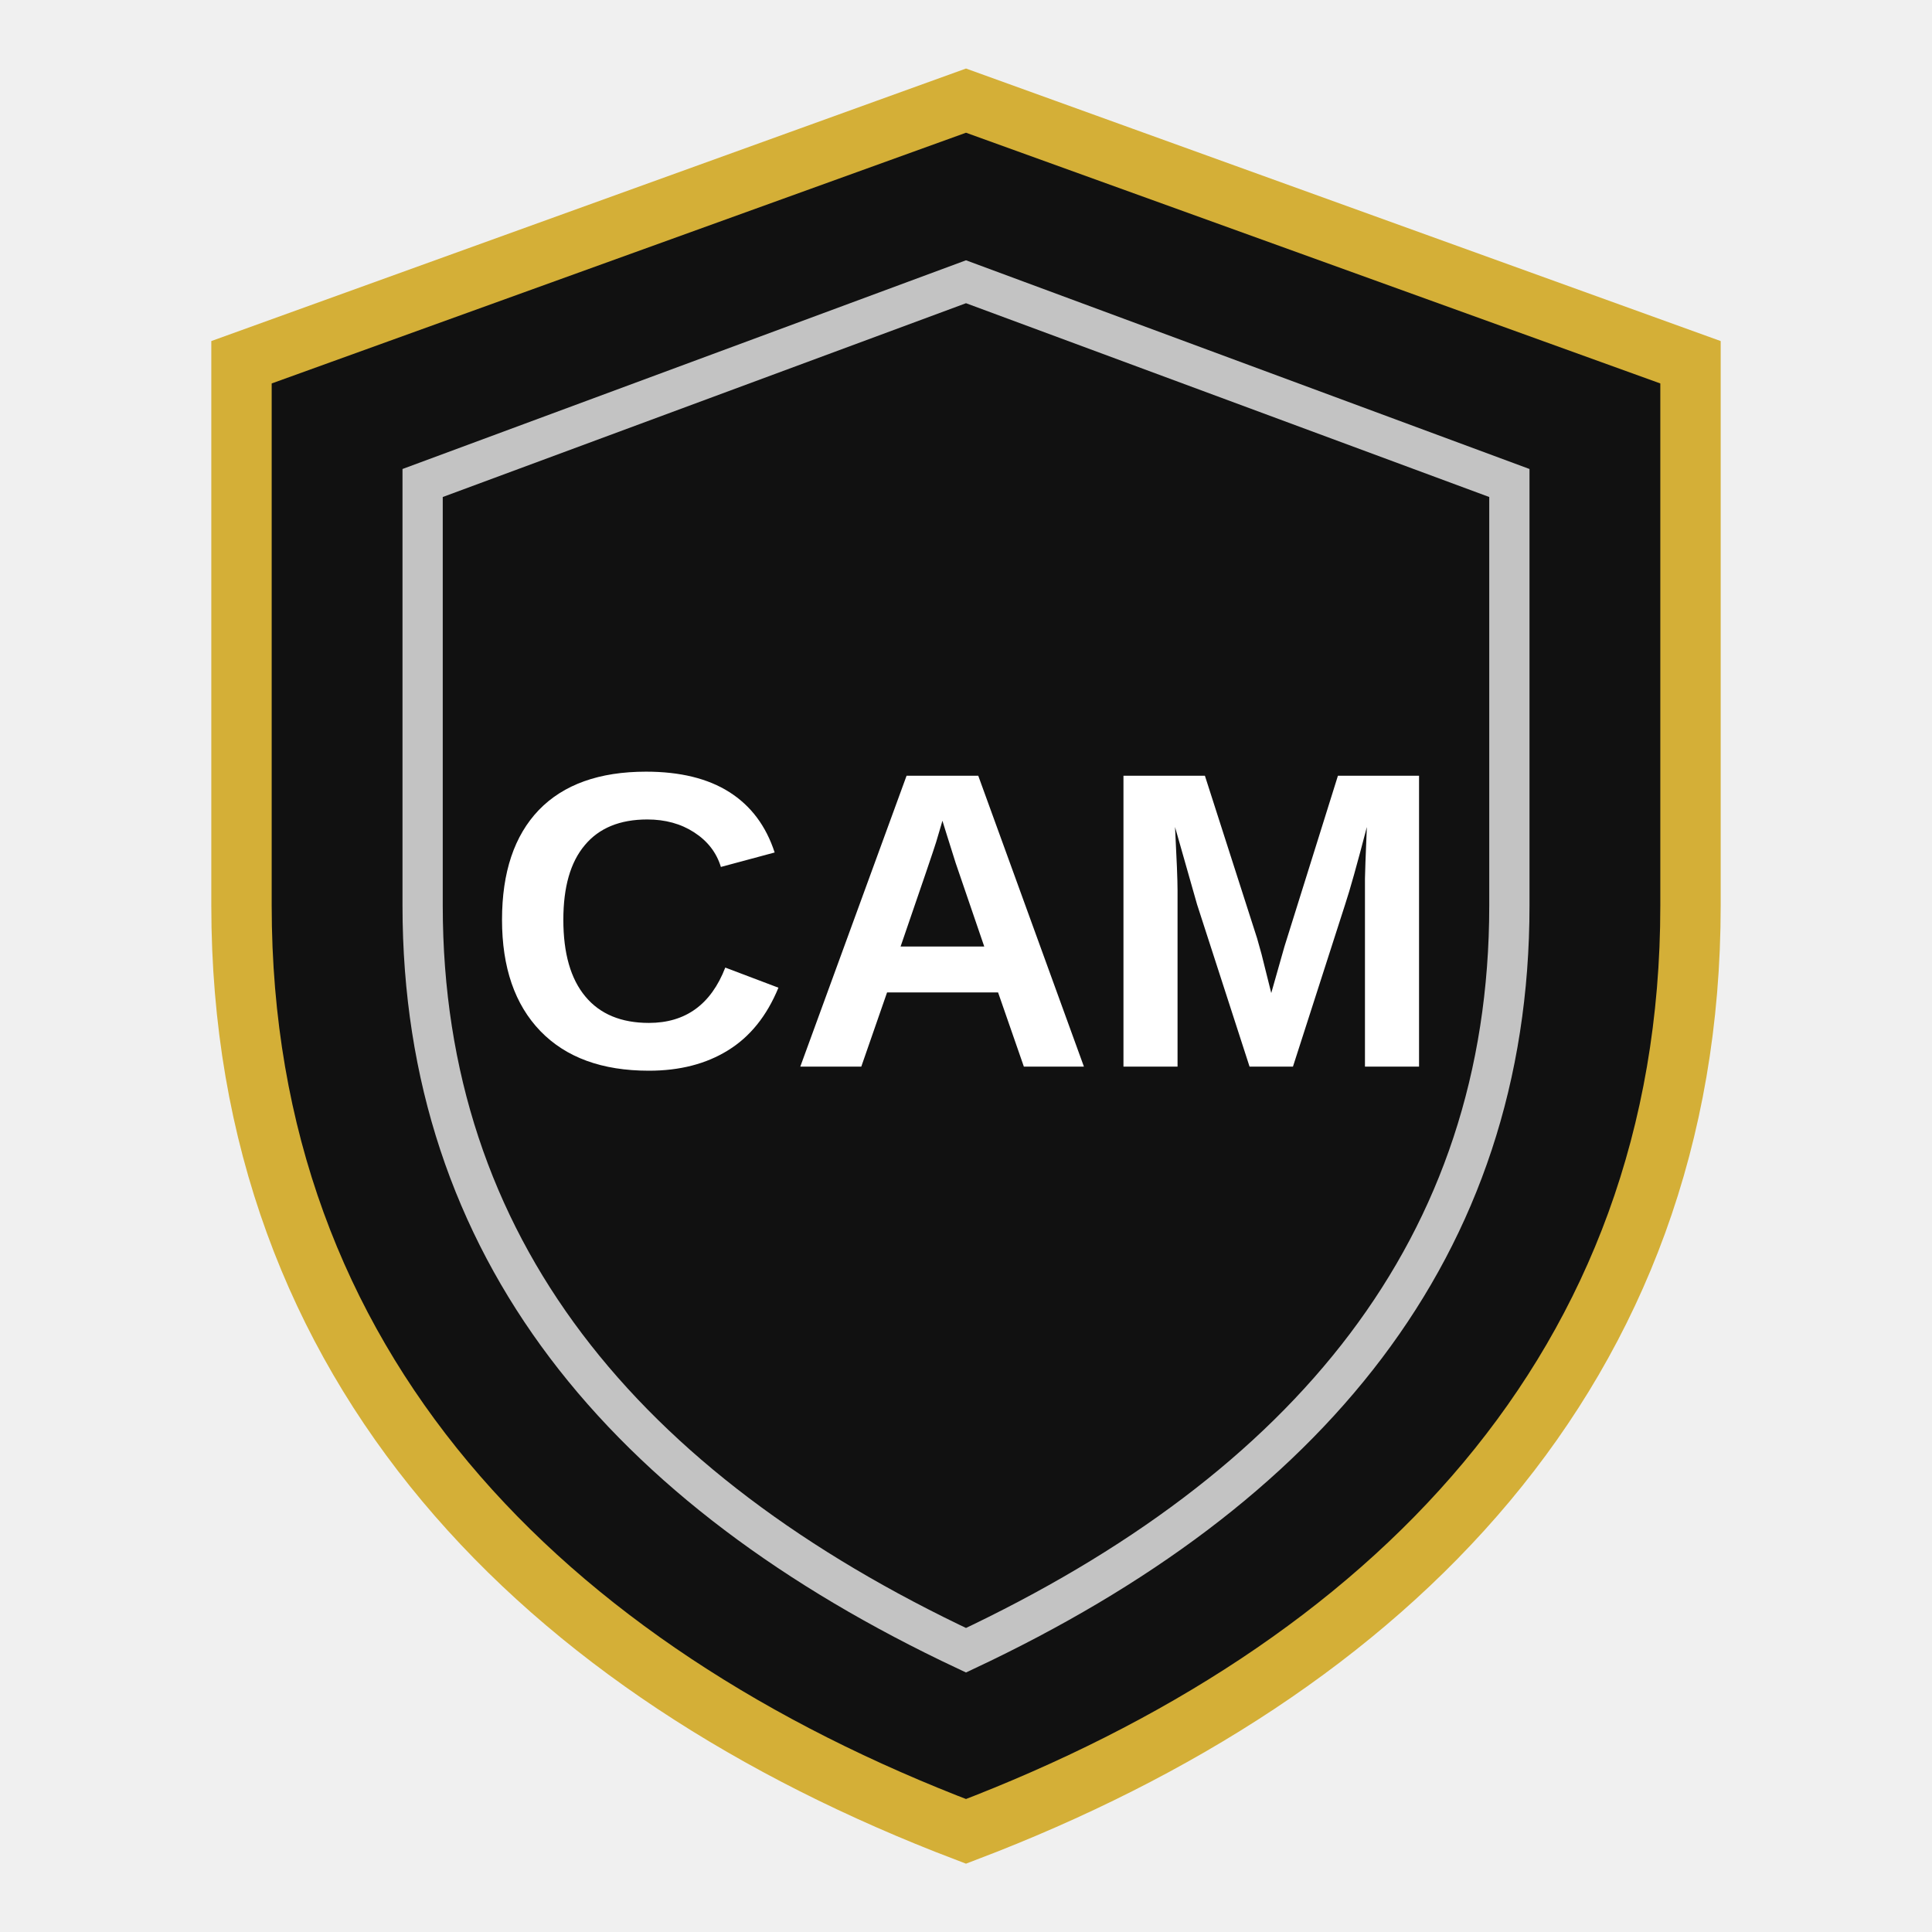
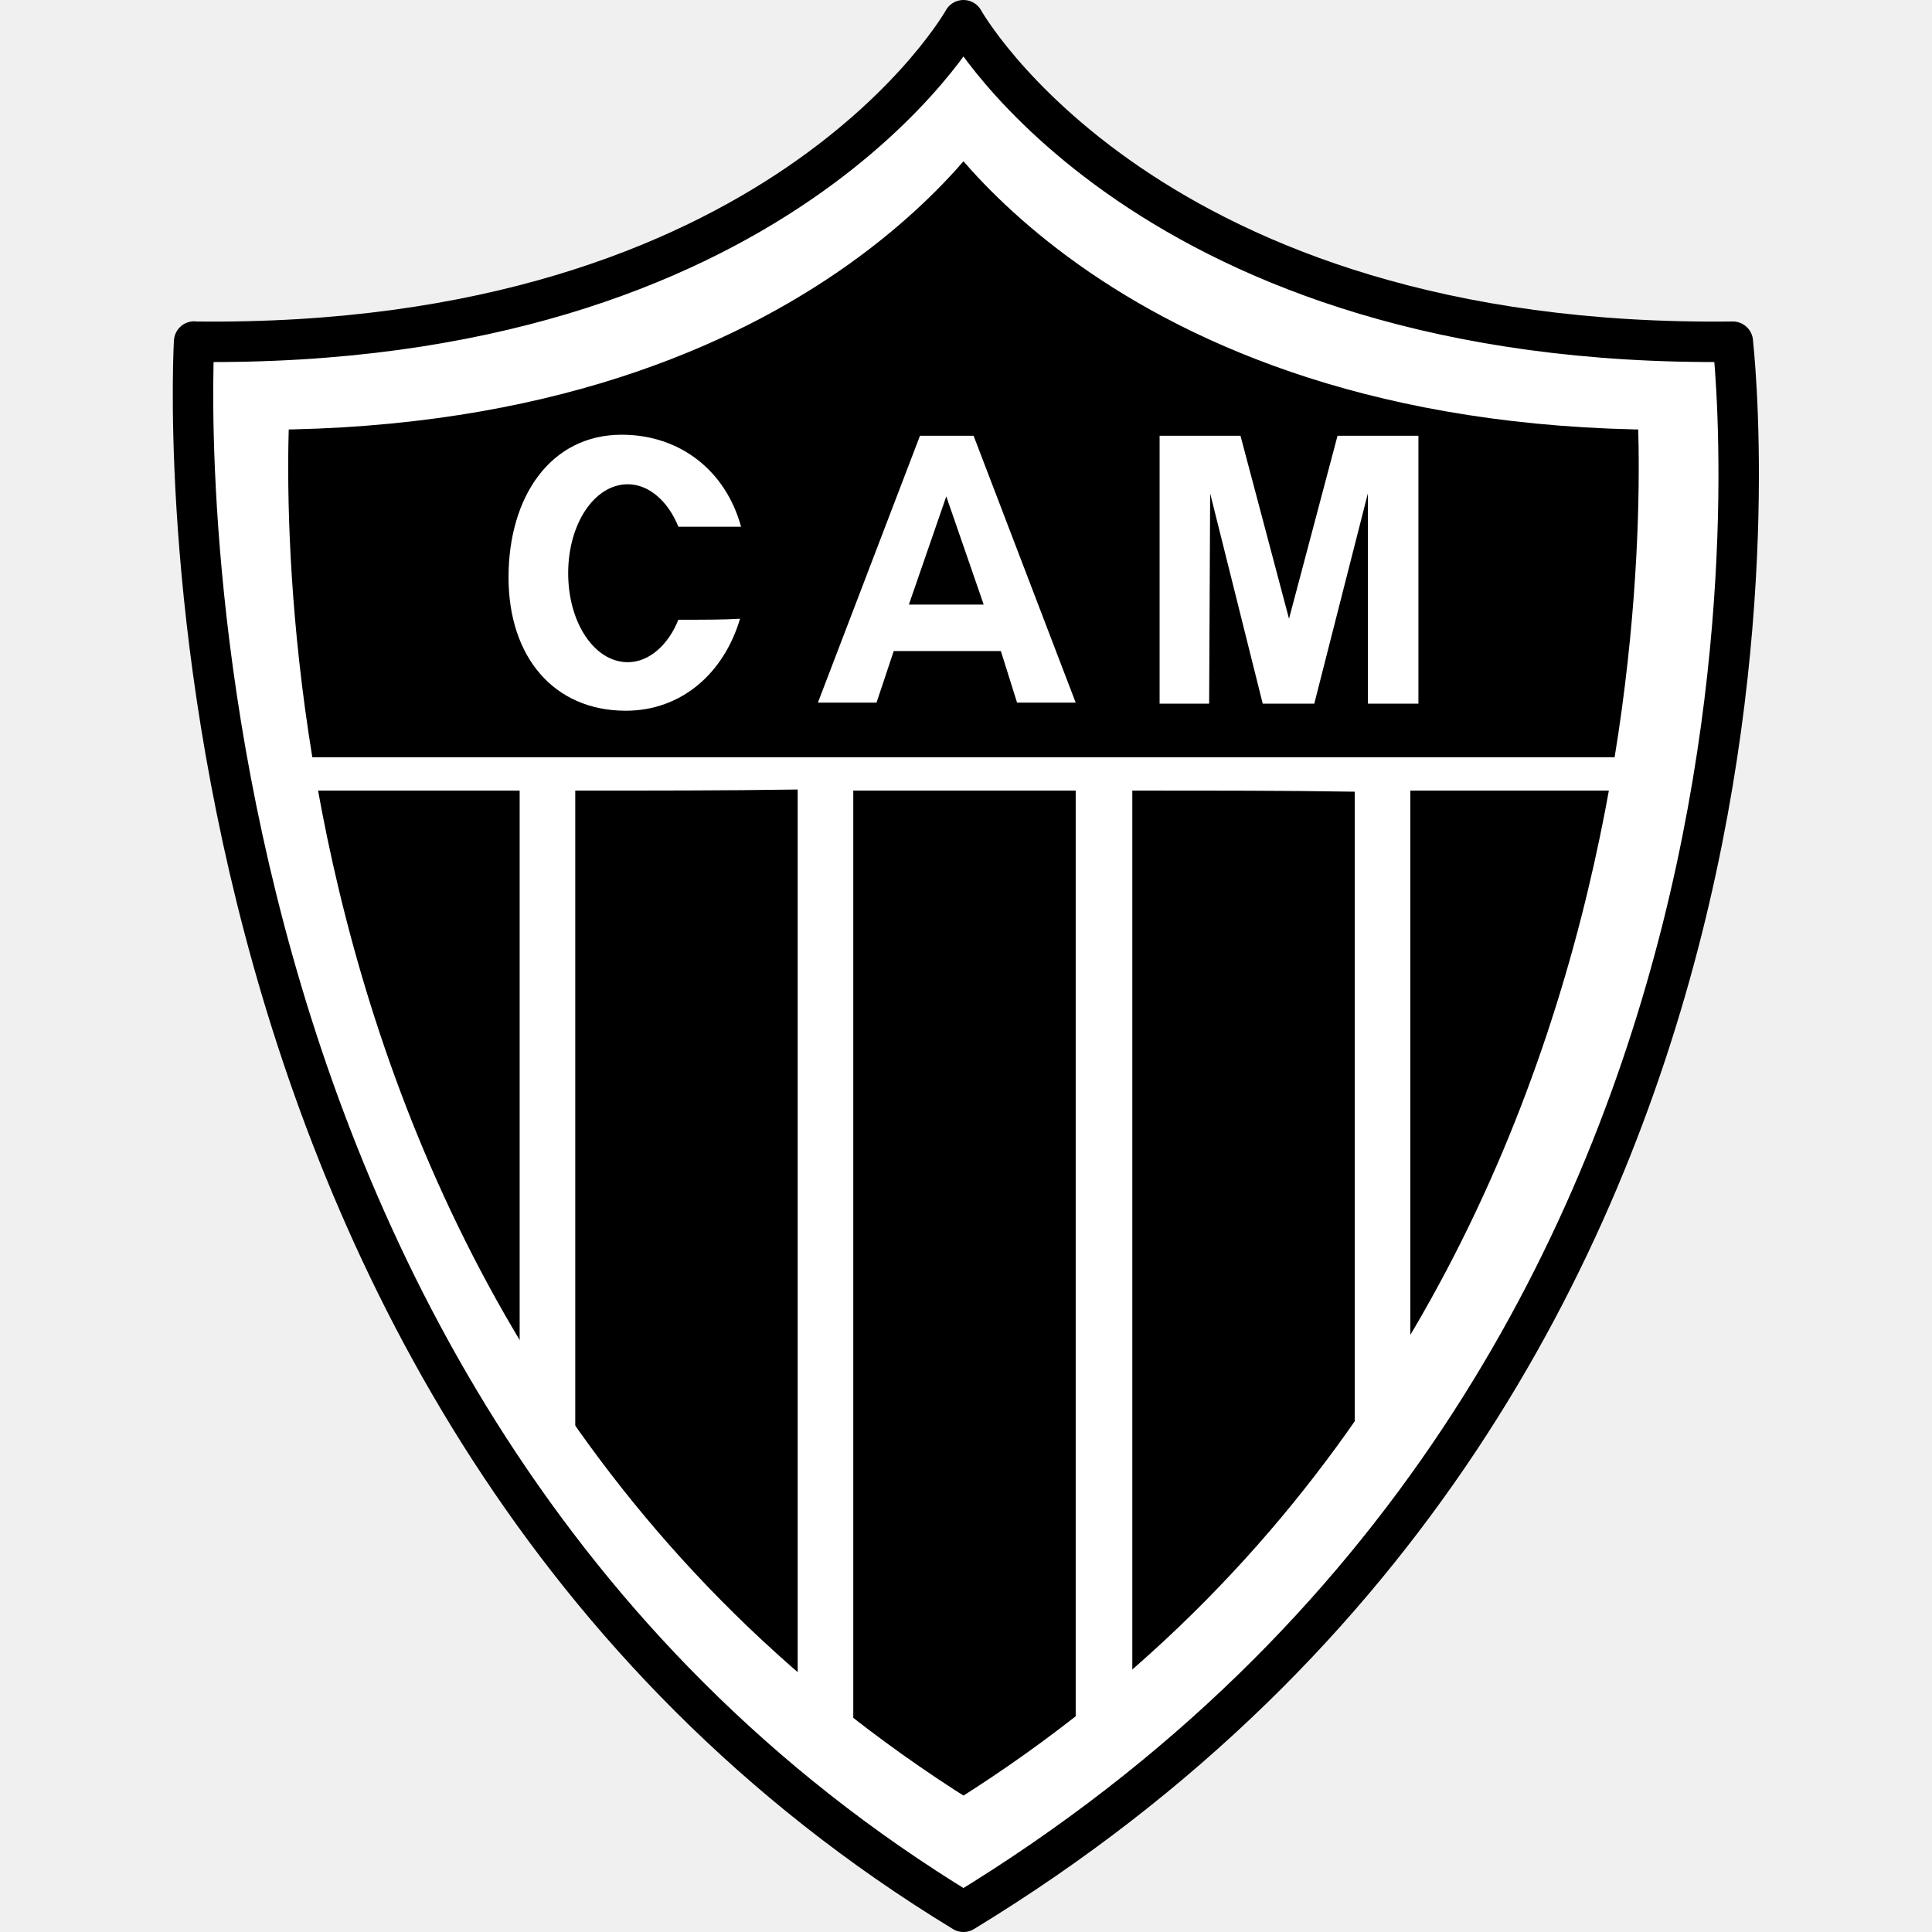
- <svg xmlns="http://www.w3.org/2000/svg" width="96" height="96" viewBox="0 0 96 96">
-   <path d="M48 5 84 18v27c0 23-15 38-36 46C27 83 12 68 12 45V18Z" fill="#111111" stroke="#D4AF37" stroke-width="3" />
-   <path d="M48 14 75 24v21c0 17-10 29-27 37C31 74 21 62 21 45V24Z" fill="none" stroke="#FFFFFF" stroke-opacity=".75" stroke-width="2" />
-   <text x="48" y="53" font-family="Arial,sans-serif" font-size="21" font-weight="700" text-anchor="middle" fill="#FFFFFF">CAM</text>
+ <svg xmlns="http://www.w3.org/2000/svg" width="256" height="256" viewBox="-417.8 603 156.9 191.1" preserveAspectRatio="xMidYMid meet">
+   <path fill="#FFF" d="M-339.6 792.1c-85.5-52-76.1-155.3-76.1-155.3 58 .7 76.1-31.8 76.1-31.8s18.1 32.5 76.1 31.8c0 0 9.4 103.3-76.1 155.3z" />
+   <path fill="#FFF" d="M-339.6 792.1c-85.5-52-76.1-155.3-76.1-155.3 58 .7 76.1-31.8 76.1-31.8s18.1 32.5 76.1 31.8c0 0 9.4 103.3-76.1 155.3z" />
+   <path stroke="#000" stroke-miterlimit="2.61" d="M-271.9 643.6c-51.5.6-67.7-28.2-67.7-28.3-.1.1-16.2 28.9-67.7 28.3 0 0-1.3 14 1.7 33.8h132.1c2.9-19.8 1.6-33.8 1.6-33.8zm-78.1 38.1v93.1c3.3 2.4 6.7 4.8 10.4 7 3.7-2.3 7.3-4.7 10.6-7.2v-92.9h-21zm-27.5 0v65.7c5.8 7.8 12.8 15.3 21 22.2v-88c-6.6.1-13.6.1-21 .1zm-27.4 0c2.9 16.7 8.9 36.9 20.9 56.1v-56.1h-20.9zm110 0v55.8c11.8-19.2 17.7-39.2 20.6-55.8h-20.6zm-27.5 0v87.8c8.3-7 15.2-14.5 21-22.3v-65.4c-6.2-.1-13.1-.1-21-.1z" />
+   <path fill="#FFF" d="M-367.8 664.3c-1 2.5-2.9 4.2-5 4.2-3.3 0-5.9-3.9-5.9-8.8s2.6-8.8 5.9-8.8c2.1 0 4 1.7 5 4.2h6.2c-1.5-5.5-6-9.1-11.8-9.1-7.1 0-11.2 6.2-11.2 14.1 0 7.9 4.5 13.2 11.6 13.2 5.5 0 9.7-3.7 11.3-9.1-1.5.1-3.5.1-6.1.1zm33.5 8.2h5.8l-10.1-26.4h-5.3l-10.1 26.4h5.8l1.7-5.1h10.6l1.6 5.1zm-10.7-9.7l3.7-10.7 3.7 10.7h-7.4zm24.8 9.8v-26.5h8l4.8 18.1 4.8-18.1h8v26.5h-5v-20.8l-5.3 20.8h-5.1l-5.2-20.8-.1 20.8" />
+   <path fill="none" stroke="#FFF" stroke-width="10" stroke-linejoin="round" stroke-miterlimit="2.61" d="M-339.6 786.5c-80.4-48.9-71.5-146-71.5-146 54.5.7 71.5-29.9 71.5-29.9s17 30.6 71.5 29.9c0 0 8.9 97.1-71.5 146m0 0" />
+   <path fill="none" stroke="#000" stroke-width="4" stroke-linejoin="round" stroke-miterlimit="2.61" d="M-339.6 792.1c-83-50.5-76-156.8-76.1-155.3 58 .7 76.1-31.8 76.1-31.8s18.1 32.5 76.1 31.8c.1 1.5 11.9 101.7-76.1 155.3z" />
</svg>
